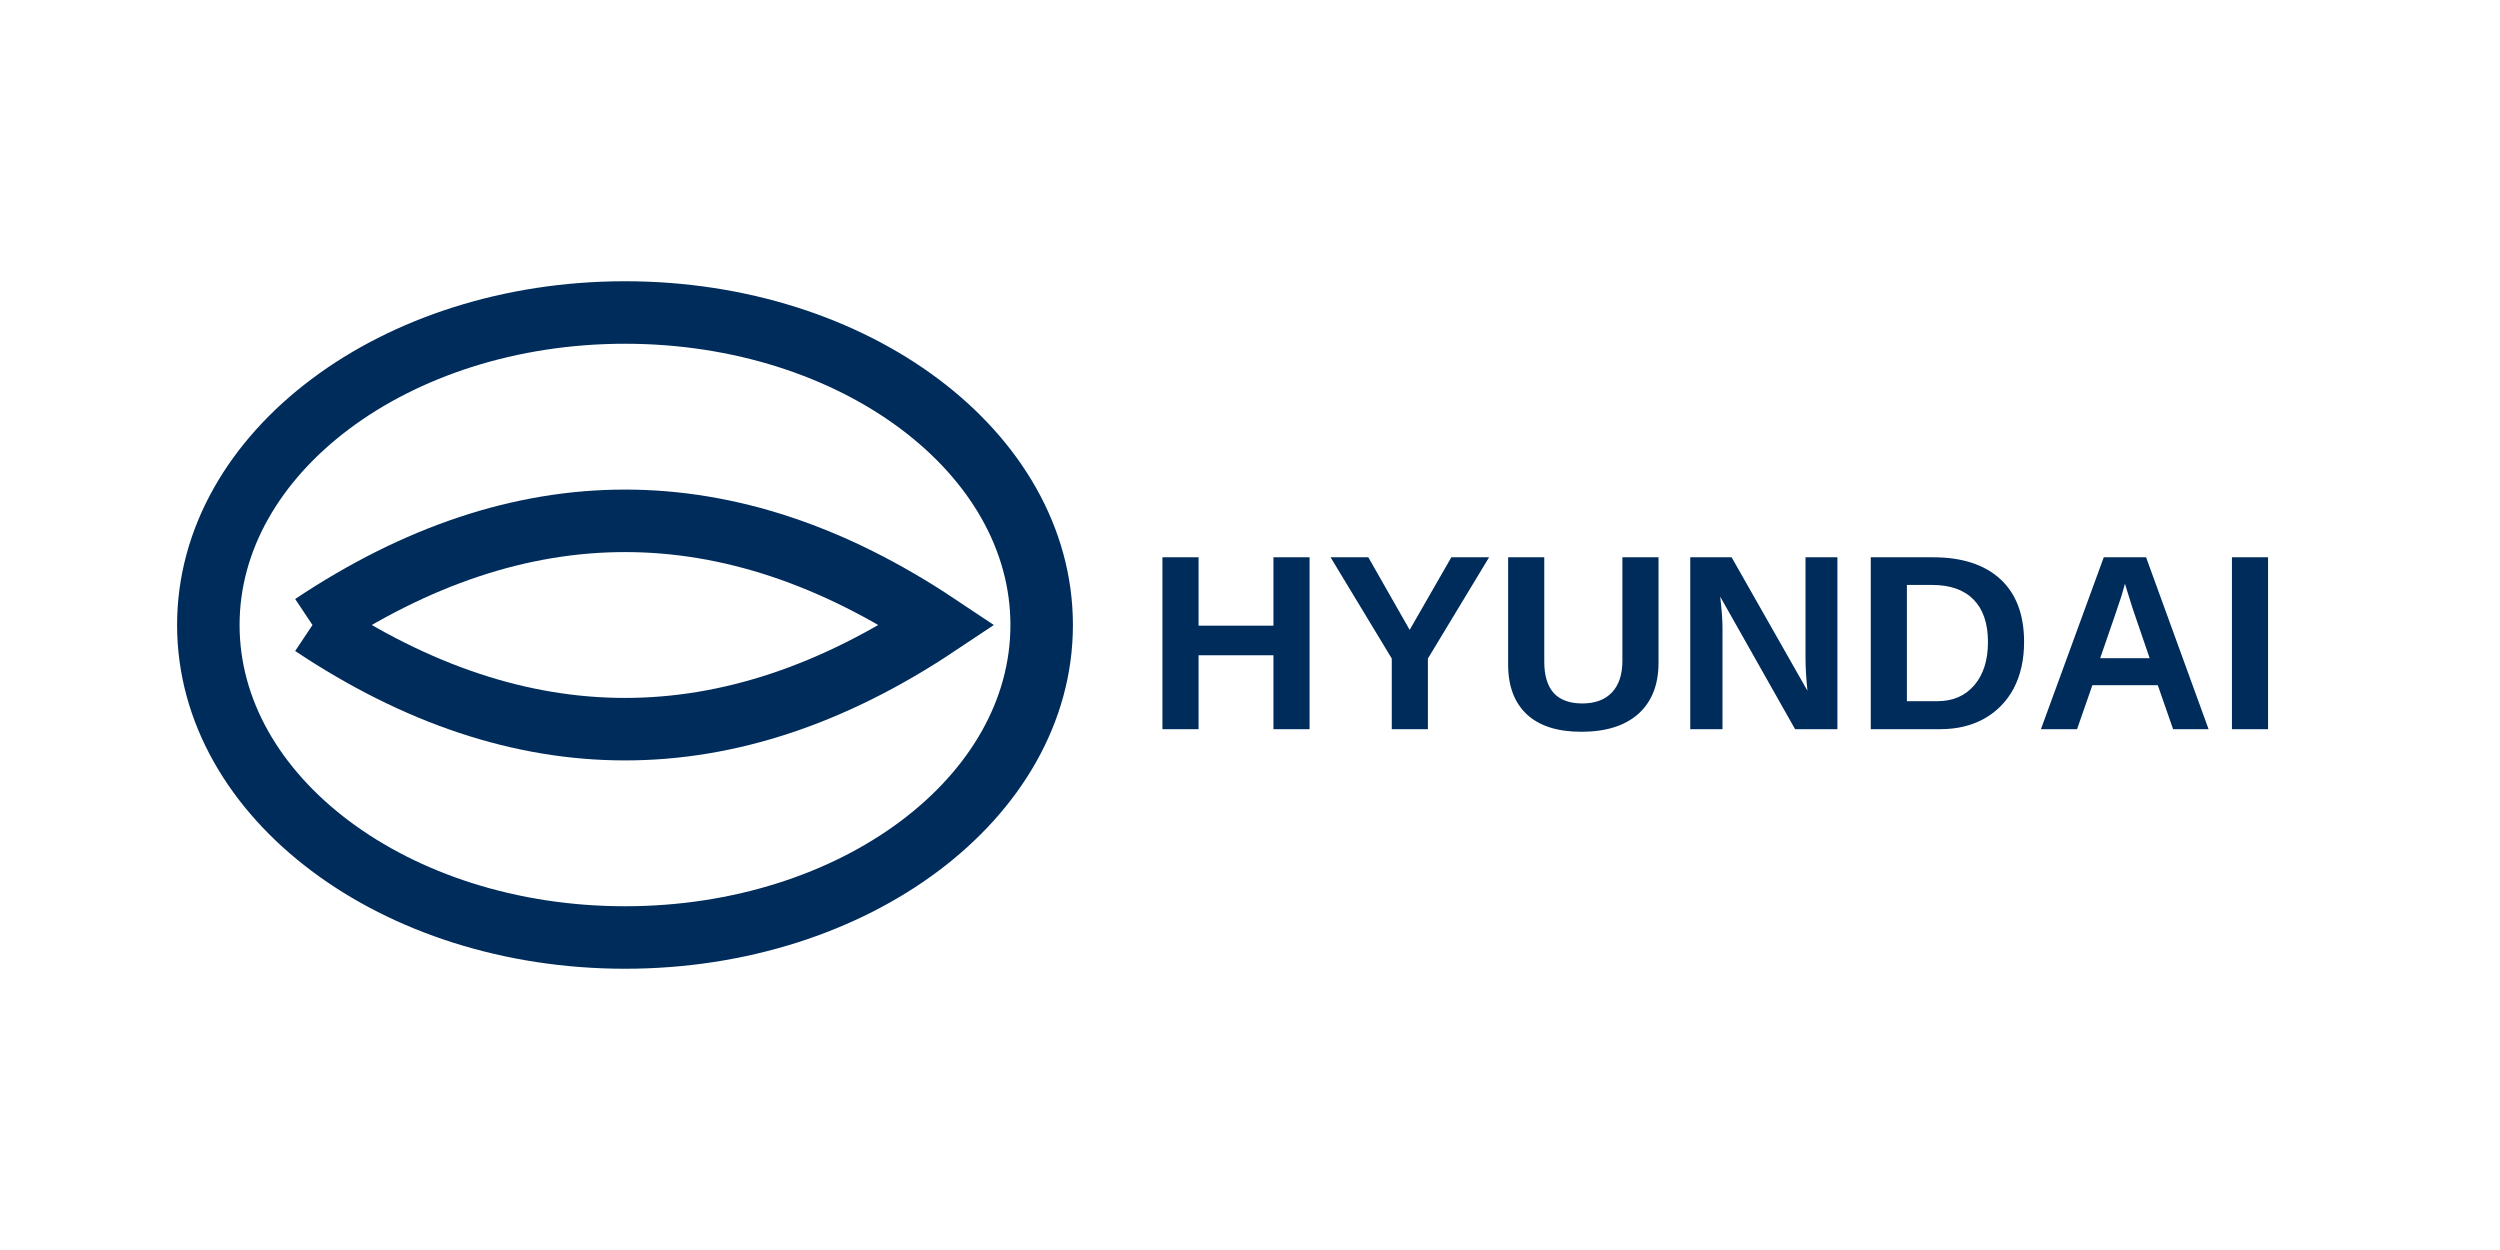
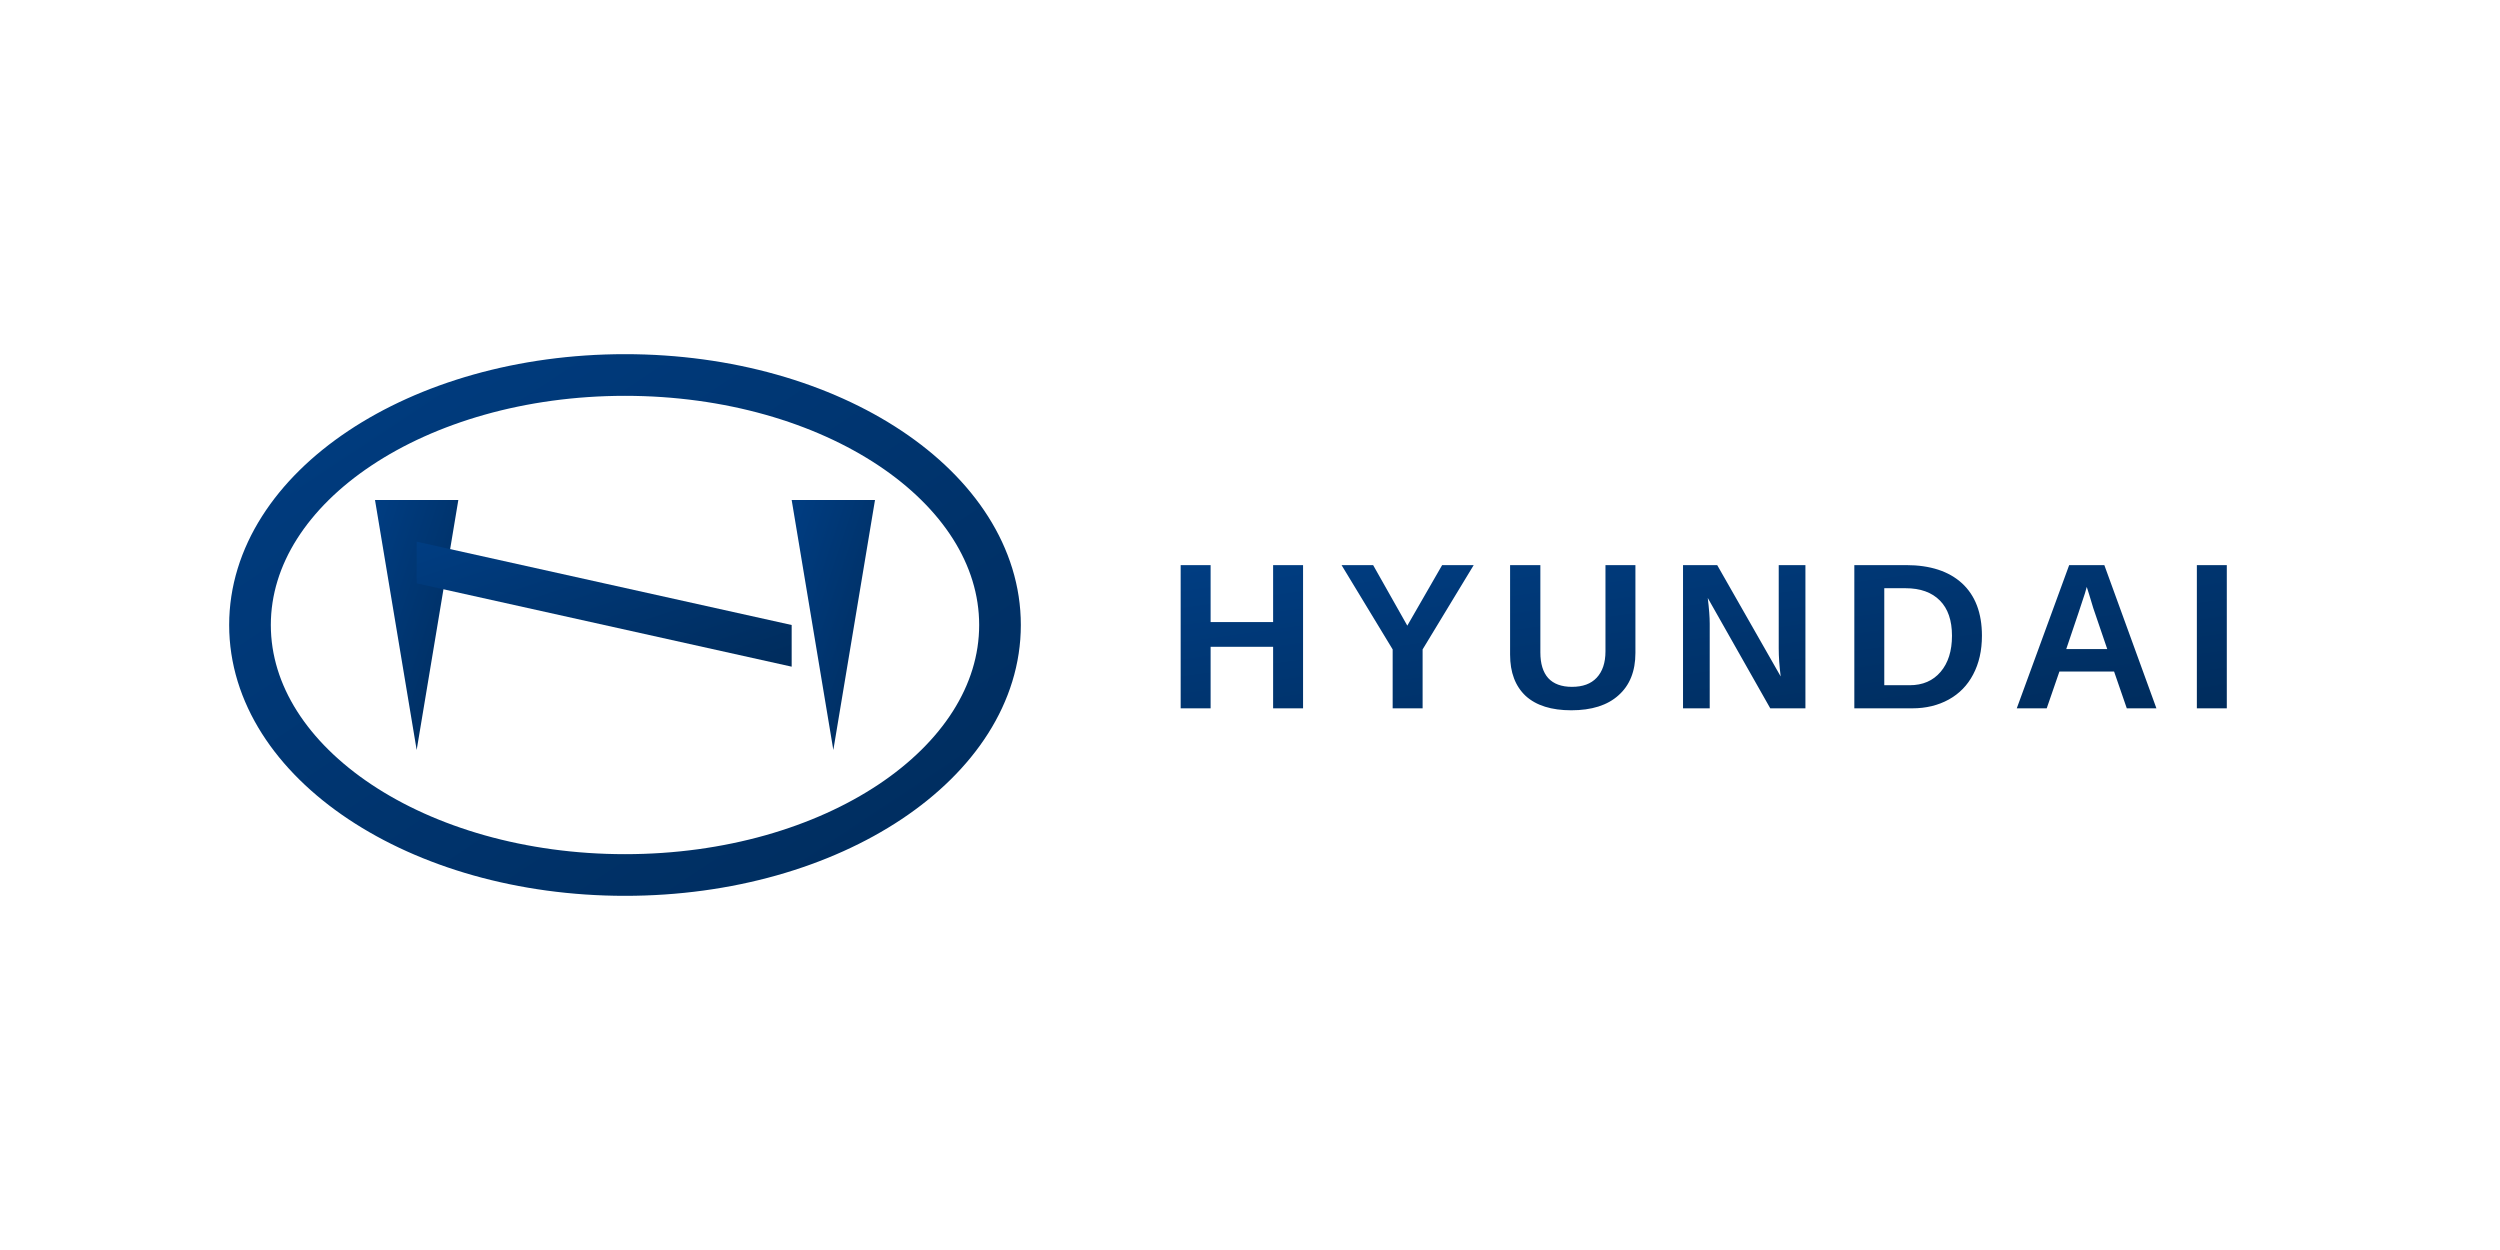
<svg xmlns="http://www.w3.org/2000/svg" viewBox="0 0 120 60">
-   <g fill="#002C5C">
-     <ellipse cx="30" cy="30" rx="20" ry="15" fill="none" stroke="#002C5C" stroke-width="3" />
-     <path d="M15 30 Q30 20 45 30 Q30 40 15 30" fill="none" stroke="#002C5C" stroke-width="3" />
-     <text x="55" y="35" font-family="Arial, sans-serif" font-size="12" font-weight="bold" fill="#002C5C">HYUNDAI</text>
+   <defs>
+     <linearGradient id="hyundaiGrad" x1="0%" y1="0%" x2="100%" y2="100%">
+       <stop offset="0%" style="stop-color:#003D82;stop-opacity:1" />
+       <stop offset="100%" style="stop-color:#002C5C;stop-opacity:1" />
+     </linearGradient>
+   </defs>
+   <g transform="translate(8,8)">
+     <ellipse cx="22" cy="22" rx="18" ry="12" fill="none" stroke="url(#hyundaiGrad)" stroke-width="2" />
+     <g fill="url(#hyundaiGrad)">
+       <path d="M10 16 L12 28 L14 16 Z" />
+       <path d="M30 16 L32 28 L34 16 Z" />
+       <path d="M12 20 L30 24 L30 22 L12 18 Z" />
+     </g>
+     <text x="48" y="26" font-family="Arial, sans-serif" font-size="10" font-weight="bold" fill="url(#hyundaiGrad)" letter-spacing="1px">HYUNDAI</text>
  </g>
</svg>
